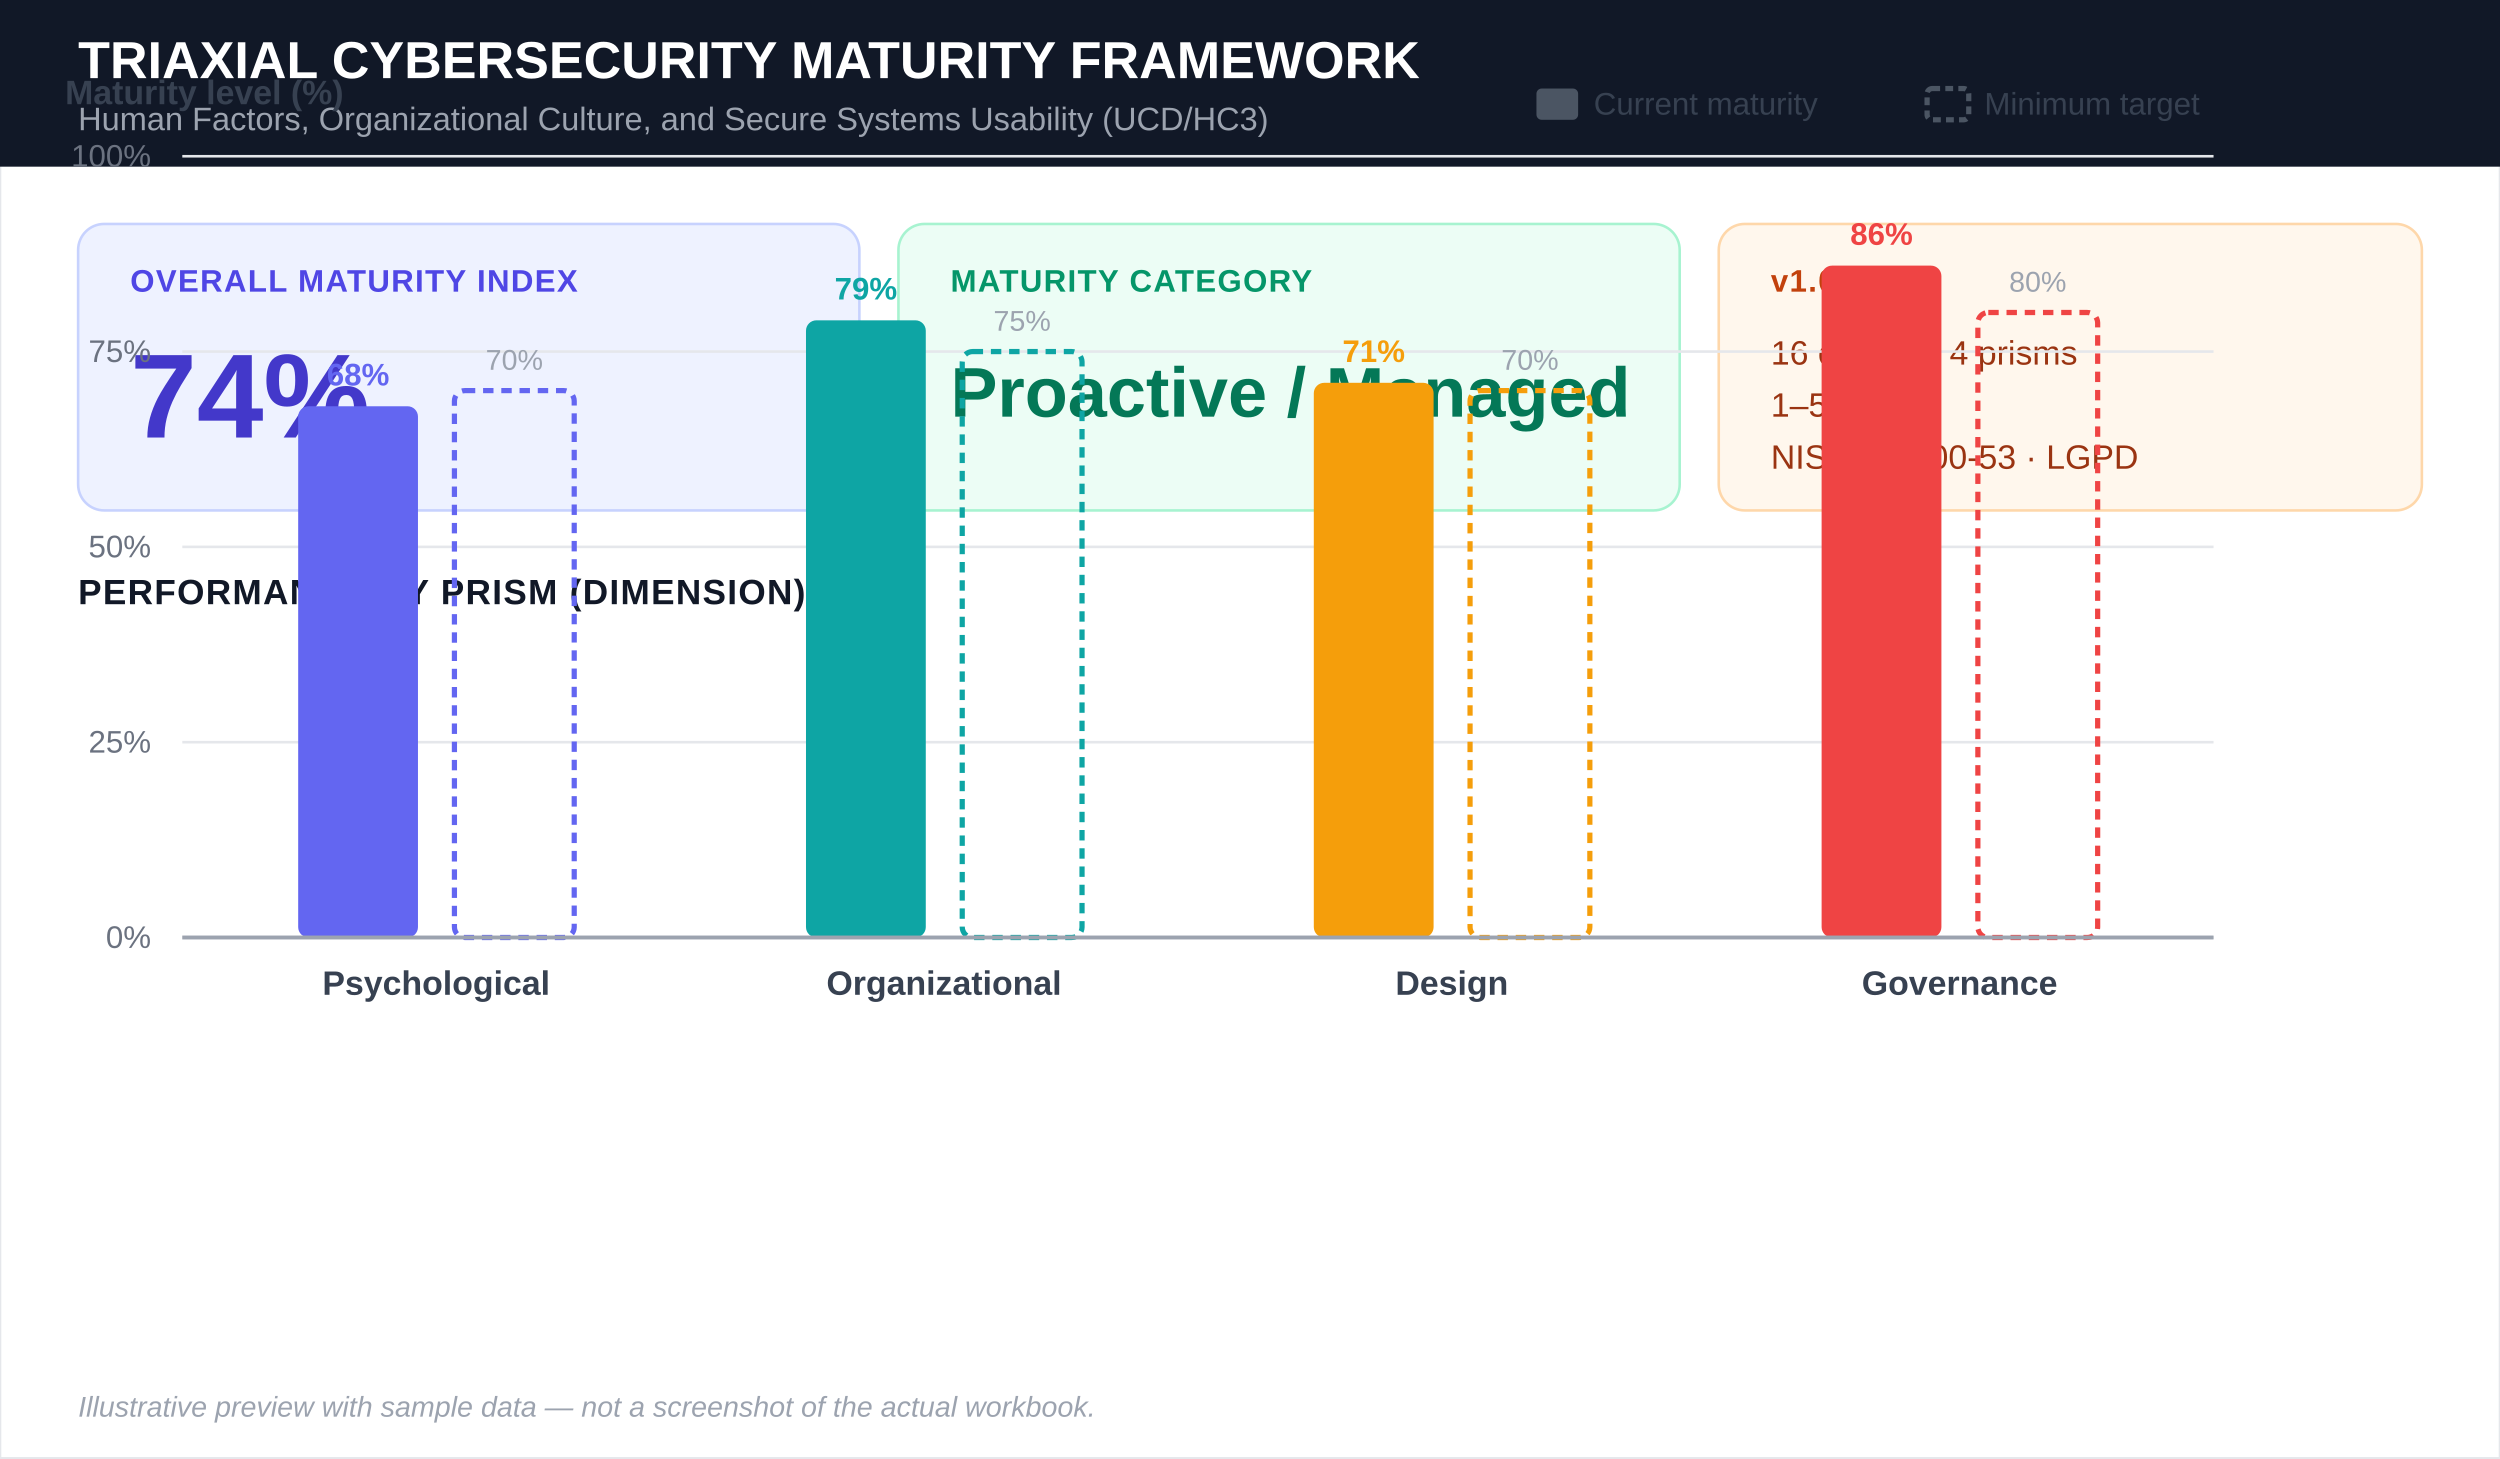
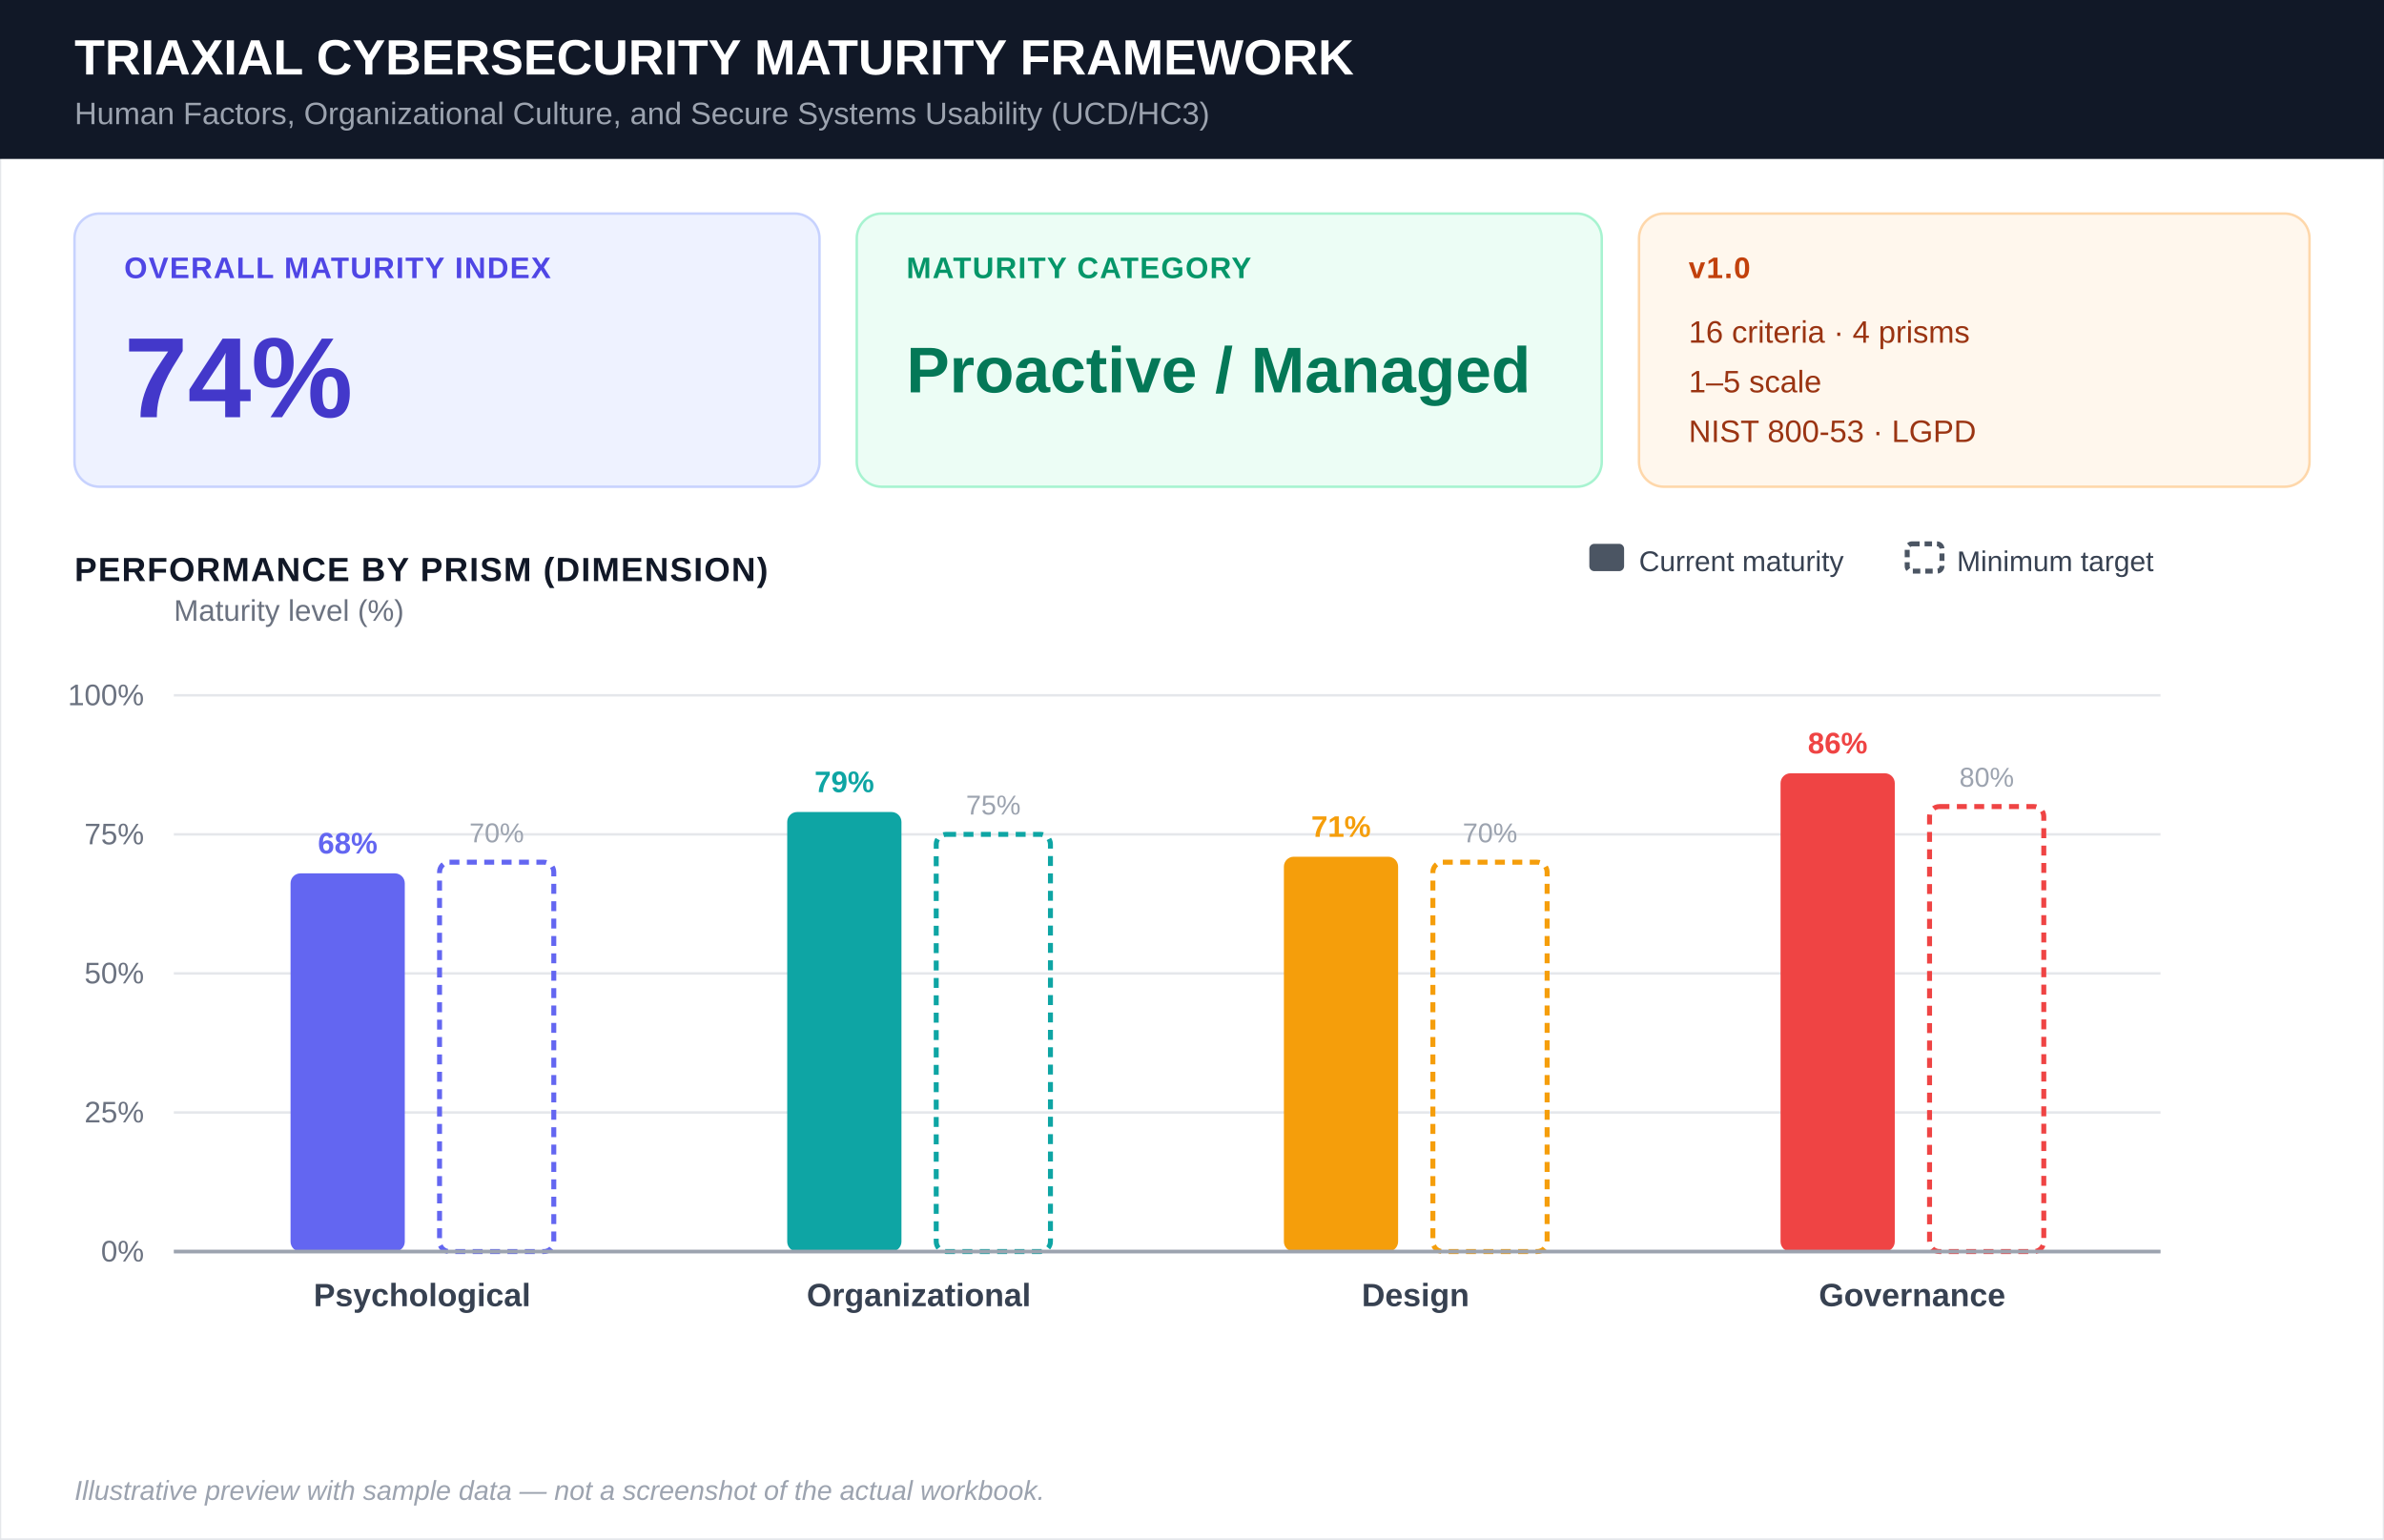
- <svg xmlns="http://www.w3.org/2000/svg" width="960" height="560" viewBox="0 0 960 560" font-family="Segoe UI, Arial, sans-serif">
-   <rect x="0" y="0" width="960" height="560" fill="#FFFFFF" stroke="#E5E7EB" stroke-width="1" />
+ <svg xmlns="http://www.w3.org/2000/svg" width="960" height="620" viewBox="0 0 960 620" font-family="Segoe UI, Arial, sans-serif">
+   <rect x="0" y="0" width="960" height="620" fill="#FFFFFF" stroke="#E5E7EB" stroke-width="1" />
  <rect x="0" y="0" width="960" height="64" fill="#111827" />
  <text x="30" y="30" font-size="20" font-weight="800" fill="#FFFFFF">TRIAXIAL CYBERSECURITY MATURITY FRAMEWORK</text>
  <text x="30" y="50" font-size="12.5" fill="#9CA3AF">Human Factors, Organizational Culture, and Secure Systems Usability (UCD/HC3)</text>
  <rect x="30" y="86" width="300" height="110" rx="10" fill="#EEF2FF" stroke="#C7D2FE" />
  <text x="50" y="112" font-size="12" font-weight="700" fill="#4F46E5" letter-spacing="0.5">OVERALL MATURITY INDEX</text>
  <text x="50" y="168" font-size="46" font-weight="800" fill="#4338CA">74%</text>
  <rect x="345" y="86" width="300" height="110" rx="10" fill="#ECFDF5" stroke="#A7F3D0" />
  <text x="365" y="112" font-size="12" font-weight="700" fill="#059669" letter-spacing="0.5">MATURITY CATEGORY</text>
-   <text x="365" y="160" font-size="27" font-weight="800" fill="#047857">Proactive / Managed</text>
+   <text x="365" y="158" font-size="26" font-weight="800" fill="#047857">Proactive / Managed</text>
  <rect x="660" y="86" width="270" height="110" rx="10" fill="#FFF7ED" stroke="#FED7AA" />
  <text x="680" y="112" font-size="12" font-weight="700" fill="#C2410C" letter-spacing="0.5">v1.0</text>
-   <text x="680" y="140" font-size="13" fill="#9A3412">16 criteria · 4 prisms</text>
-   <text x="680" y="160" font-size="13" fill="#9A3412">1–5 scale</text>
-   <text x="680" y="180" font-size="13" fill="#9A3412">NIST SP 800-53 · LGPD</text>
-   <text x="30" y="232" font-size="13.5" font-weight="700" fill="#111827" letter-spacing="0.5">PERFORMANCE BY PRISM (DIMENSION)</text>
-   <line x1="70" y1="360.0" x2="850" y2="360.0" stroke="#E5E7EB" stroke-width="1" />
-   <text x="58" y="364.0" text-anchor="end" font-size="12" fill="#6B7280" font-family="Segoe UI, Arial, sans-serif">0%</text>
-   <line x1="70" y1="285.0" x2="850" y2="285.0" stroke="#E5E7EB" stroke-width="1" />
-   <text x="58" y="289.0" text-anchor="end" font-size="12" fill="#6B7280" font-family="Segoe UI, Arial, sans-serif">25%</text>
-   <line x1="70" y1="210.0" x2="850" y2="210.0" stroke="#E5E7EB" stroke-width="1" />
-   <text x="58" y="214.0" text-anchor="end" font-size="12" fill="#6B7280" font-family="Segoe UI, Arial, sans-serif">50%</text>
-   <line x1="70" y1="135.0" x2="850" y2="135.0" stroke="#E5E7EB" stroke-width="1" />
-   <text x="58" y="139.0" text-anchor="end" font-size="12" fill="#6B7280" font-family="Segoe UI, Arial, sans-serif">75%</text>
-   <line x1="70" y1="60.0" x2="850" y2="60.0" stroke="#E5E7EB" stroke-width="1" />
-   <text x="58" y="64.0" text-anchor="end" font-size="12" fill="#6B7280" font-family="Segoe UI, Arial, sans-serif">100%</text>
-   <text x="25" y="40" font-size="13" fill="#374151" font-family="Segoe UI, Arial, sans-serif" font-weight="600">Maturity level (%)</text>
-   <rect x="114.5" y="156.0" width="46" height="204.0" rx="4" fill="#6366F1" />
-   <text x="137.5" y="148.0" text-anchor="middle" font-size="12" font-weight="700" fill="#6366F1" font-family="Segoe UI, Arial, sans-serif">68%</text>
-   <rect x="174.5" y="150.0" width="46" height="210.0" rx="4" fill="none" stroke="#6366F1" stroke-width="2" stroke-dasharray="4,3" />
-   <text x="197.5" y="142.0" text-anchor="middle" font-size="11" fill="#9CA3AF" font-family="Segoe UI, Arial, sans-serif">70%</text>
-   <text x="167.5" y="382" text-anchor="middle" font-size="13" font-weight="600" fill="#374151" font-family="Segoe UI, Arial, sans-serif">Psychological</text>
-   <rect x="309.5" y="123.0" width="46" height="237.0" rx="4" fill="#0EA5A4" />
-   <text x="332.5" y="115.0" text-anchor="middle" font-size="12" font-weight="700" fill="#0EA5A4" font-family="Segoe UI, Arial, sans-serif">79%</text>
-   <rect x="369.5" y="135.0" width="46" height="225.0" rx="4" fill="none" stroke="#0EA5A4" stroke-width="2" stroke-dasharray="4,3" />
-   <text x="392.5" y="127.0" text-anchor="middle" font-size="11" fill="#9CA3AF" font-family="Segoe UI, Arial, sans-serif">75%</text>
-   <text x="362.5" y="382" text-anchor="middle" font-size="13" font-weight="600" fill="#374151" font-family="Segoe UI, Arial, sans-serif">Organizational</text>
-   <rect x="504.5" y="147.0" width="46" height="213.0" rx="4" fill="#F59E0B" />
-   <text x="527.5" y="139.0" text-anchor="middle" font-size="12" font-weight="700" fill="#F59E0B" font-family="Segoe UI, Arial, sans-serif">71%</text>
-   <rect x="564.5" y="150.0" width="46" height="210.0" rx="4" fill="none" stroke="#F59E0B" stroke-width="2" stroke-dasharray="4,3" />
-   <text x="587.5" y="142.0" text-anchor="middle" font-size="11" fill="#9CA3AF" font-family="Segoe UI, Arial, sans-serif">70%</text>
-   <text x="557.5" y="382" text-anchor="middle" font-size="13" font-weight="600" fill="#374151" font-family="Segoe UI, Arial, sans-serif">Design</text>
-   <rect x="699.5" y="102.0" width="46" height="258.0" rx="4" fill="#EF4444" />
-   <text x="722.5" y="94.0" text-anchor="middle" font-size="12" font-weight="700" fill="#EF4444" font-family="Segoe UI, Arial, sans-serif">86%</text>
-   <rect x="759.5" y="120.0" width="46" height="240.0" rx="4" fill="none" stroke="#EF4444" stroke-width="2" stroke-dasharray="4,3" />
-   <text x="782.5" y="112.0" text-anchor="middle" font-size="11" fill="#9CA3AF" font-family="Segoe UI, Arial, sans-serif">80%</text>
-   <text x="752.5" y="382" text-anchor="middle" font-size="13" font-weight="600" fill="#374151" font-family="Segoe UI, Arial, sans-serif">Governance</text>
-   <line x1="70" y1="360" x2="850" y2="360" stroke="#9CA3AF" stroke-width="1.5" />
-   <rect x="590" y="34" width="16" height="12" rx="2" fill="#4B5563" />
-   <text x="612" y="44" font-size="12" fill="#374151" font-family="Segoe UI, Arial, sans-serif">Current maturity</text>
-   <rect x="740" y="34" width="16" height="12" rx="2" fill="none" stroke="#4B5563" stroke-width="2" stroke-dasharray="3,2" />
-   <text x="762" y="44" font-size="12" fill="#374151" font-family="Segoe UI, Arial, sans-serif">Minimum target</text>
-   <text x="30" y="544" font-size="11" fill="#9CA3AF" font-style="italic">Illustrative preview with sample data — not a screenshot of the actual workbook.</text>
+   <text x="680" y="138" font-size="12.5" fill="#9A3412">16 criteria · 4 prisms</text>
+   <text x="680" y="158" font-size="12.5" fill="#9A3412">1–5 scale</text>
+   <text x="680" y="178" font-size="12.5" fill="#9A3412">NIST 800-53 · LGPD</text>
+   <text x="30" y="234" font-size="13.5" font-weight="700" fill="#111827" letter-spacing="0.5">PERFORMANCE BY PRISM (DIMENSION)</text>
+   <line x1="70" y1="504.0" x2="870" y2="504.0" stroke="#E5E7EB" stroke-width="1" />
+   <text x="58" y="508.0" text-anchor="end" font-size="12" fill="#6B7280" font-family="Segoe UI, Arial, sans-serif">0%</text>
+   <line x1="70" y1="448.0" x2="870" y2="448.0" stroke="#E5E7EB" stroke-width="1" />
+   <text x="58" y="452.0" text-anchor="end" font-size="12" fill="#6B7280" font-family="Segoe UI, Arial, sans-serif">25%</text>
+   <line x1="70" y1="392.0" x2="870" y2="392.0" stroke="#E5E7EB" stroke-width="1" />
+   <text x="58" y="396.0" text-anchor="end" font-size="12" fill="#6B7280" font-family="Segoe UI, Arial, sans-serif">50%</text>
+   <line x1="70" y1="336.0" x2="870" y2="336.0" stroke="#E5E7EB" stroke-width="1" />
+   <text x="58" y="340.0" text-anchor="end" font-size="12" fill="#6B7280" font-family="Segoe UI, Arial, sans-serif">75%</text>
+   <line x1="70" y1="280.0" x2="870" y2="280.0" stroke="#E5E7EB" stroke-width="1" />
+   <text x="58" y="284.0" text-anchor="end" font-size="12" fill="#6B7280" font-family="Segoe UI, Arial, sans-serif">100%</text>
+   <text x="70" y="250" font-size="12" fill="#6B7280" font-family="Segoe UI, Arial, sans-serif">Maturity level (%)</text>
+   <rect x="117.0" y="351.7" width="46" height="152.3" rx="4" fill="#6366F1" />
+   <text x="140.0" y="343.7" text-anchor="middle" font-size="12" font-weight="700" fill="#6366F1" font-family="Segoe UI, Arial, sans-serif">68%</text>
+   <rect x="177.0" y="347.2" width="46" height="156.8" rx="4" fill="none" stroke="#6366F1" stroke-width="2" stroke-dasharray="4,3" />
+   <text x="200.0" y="339.2" text-anchor="middle" font-size="11" fill="#9CA3AF" font-family="Segoe UI, Arial, sans-serif">70%</text>
+   <text x="170.0" y="526" text-anchor="middle" font-size="13" font-weight="600" fill="#374151" font-family="Segoe UI, Arial, sans-serif">Psychological</text>
+   <rect x="317.0" y="327.0" width="46" height="177.0" rx="4" fill="#0EA5A4" />
+   <text x="340.0" y="319.0" text-anchor="middle" font-size="12" font-weight="700" fill="#0EA5A4" font-family="Segoe UI, Arial, sans-serif">79%</text>
+   <rect x="377.0" y="336.0" width="46" height="168.0" rx="4" fill="none" stroke="#0EA5A4" stroke-width="2" stroke-dasharray="4,3" />
+   <text x="400.0" y="328.0" text-anchor="middle" font-size="11" fill="#9CA3AF" font-family="Segoe UI, Arial, sans-serif">75%</text>
+   <text x="370.0" y="526" text-anchor="middle" font-size="13" font-weight="600" fill="#374151" font-family="Segoe UI, Arial, sans-serif">Organizational</text>
+   <rect x="517.0" y="345.0" width="46" height="159.0" rx="4" fill="#F59E0B" />
+   <text x="540.0" y="337.0" text-anchor="middle" font-size="12" font-weight="700" fill="#F59E0B" font-family="Segoe UI, Arial, sans-serif">71%</text>
+   <rect x="577.0" y="347.2" width="46" height="156.8" rx="4" fill="none" stroke="#F59E0B" stroke-width="2" stroke-dasharray="4,3" />
+   <text x="600.0" y="339.2" text-anchor="middle" font-size="11" fill="#9CA3AF" font-family="Segoe UI, Arial, sans-serif">70%</text>
+   <text x="570.0" y="526" text-anchor="middle" font-size="13" font-weight="600" fill="#374151" font-family="Segoe UI, Arial, sans-serif">Design</text>
+   <rect x="717.0" y="311.4" width="46" height="192.6" rx="4" fill="#EF4444" />
+   <text x="740.0" y="303.4" text-anchor="middle" font-size="12" font-weight="700" fill="#EF4444" font-family="Segoe UI, Arial, sans-serif">86%</text>
+   <rect x="777.0" y="324.8" width="46" height="179.2" rx="4" fill="none" stroke="#EF4444" stroke-width="2" stroke-dasharray="4,3" />
+   <text x="800.0" y="316.8" text-anchor="middle" font-size="11" fill="#9CA3AF" font-family="Segoe UI, Arial, sans-serif">80%</text>
+   <text x="770.0" y="526" text-anchor="middle" font-size="13" font-weight="600" fill="#374151" font-family="Segoe UI, Arial, sans-serif">Governance</text>
+   <line x1="70" y1="504" x2="870" y2="504" stroke="#9CA3AF" stroke-width="1.5" />
+   <rect x="640" y="219" width="14" height="11" rx="2" fill="#4B5563" />
+   <text x="660" y="230" font-size="11.5" fill="#374151" font-family="Segoe UI, Arial, sans-serif">Current maturity</text>
+   <rect x="768" y="219" width="14" height="11" rx="2" fill="none" stroke="#4B5563" stroke-width="2" stroke-dasharray="3,2" />
+   <text x="788" y="230" font-size="11.5" fill="#374151" font-family="Segoe UI, Arial, sans-serif">Minimum target</text>
+   <text x="30" y="604" font-size="11" fill="#9CA3AF" font-style="italic">Illustrative preview with sample data — not a screenshot of the actual workbook.</text>
</svg>
